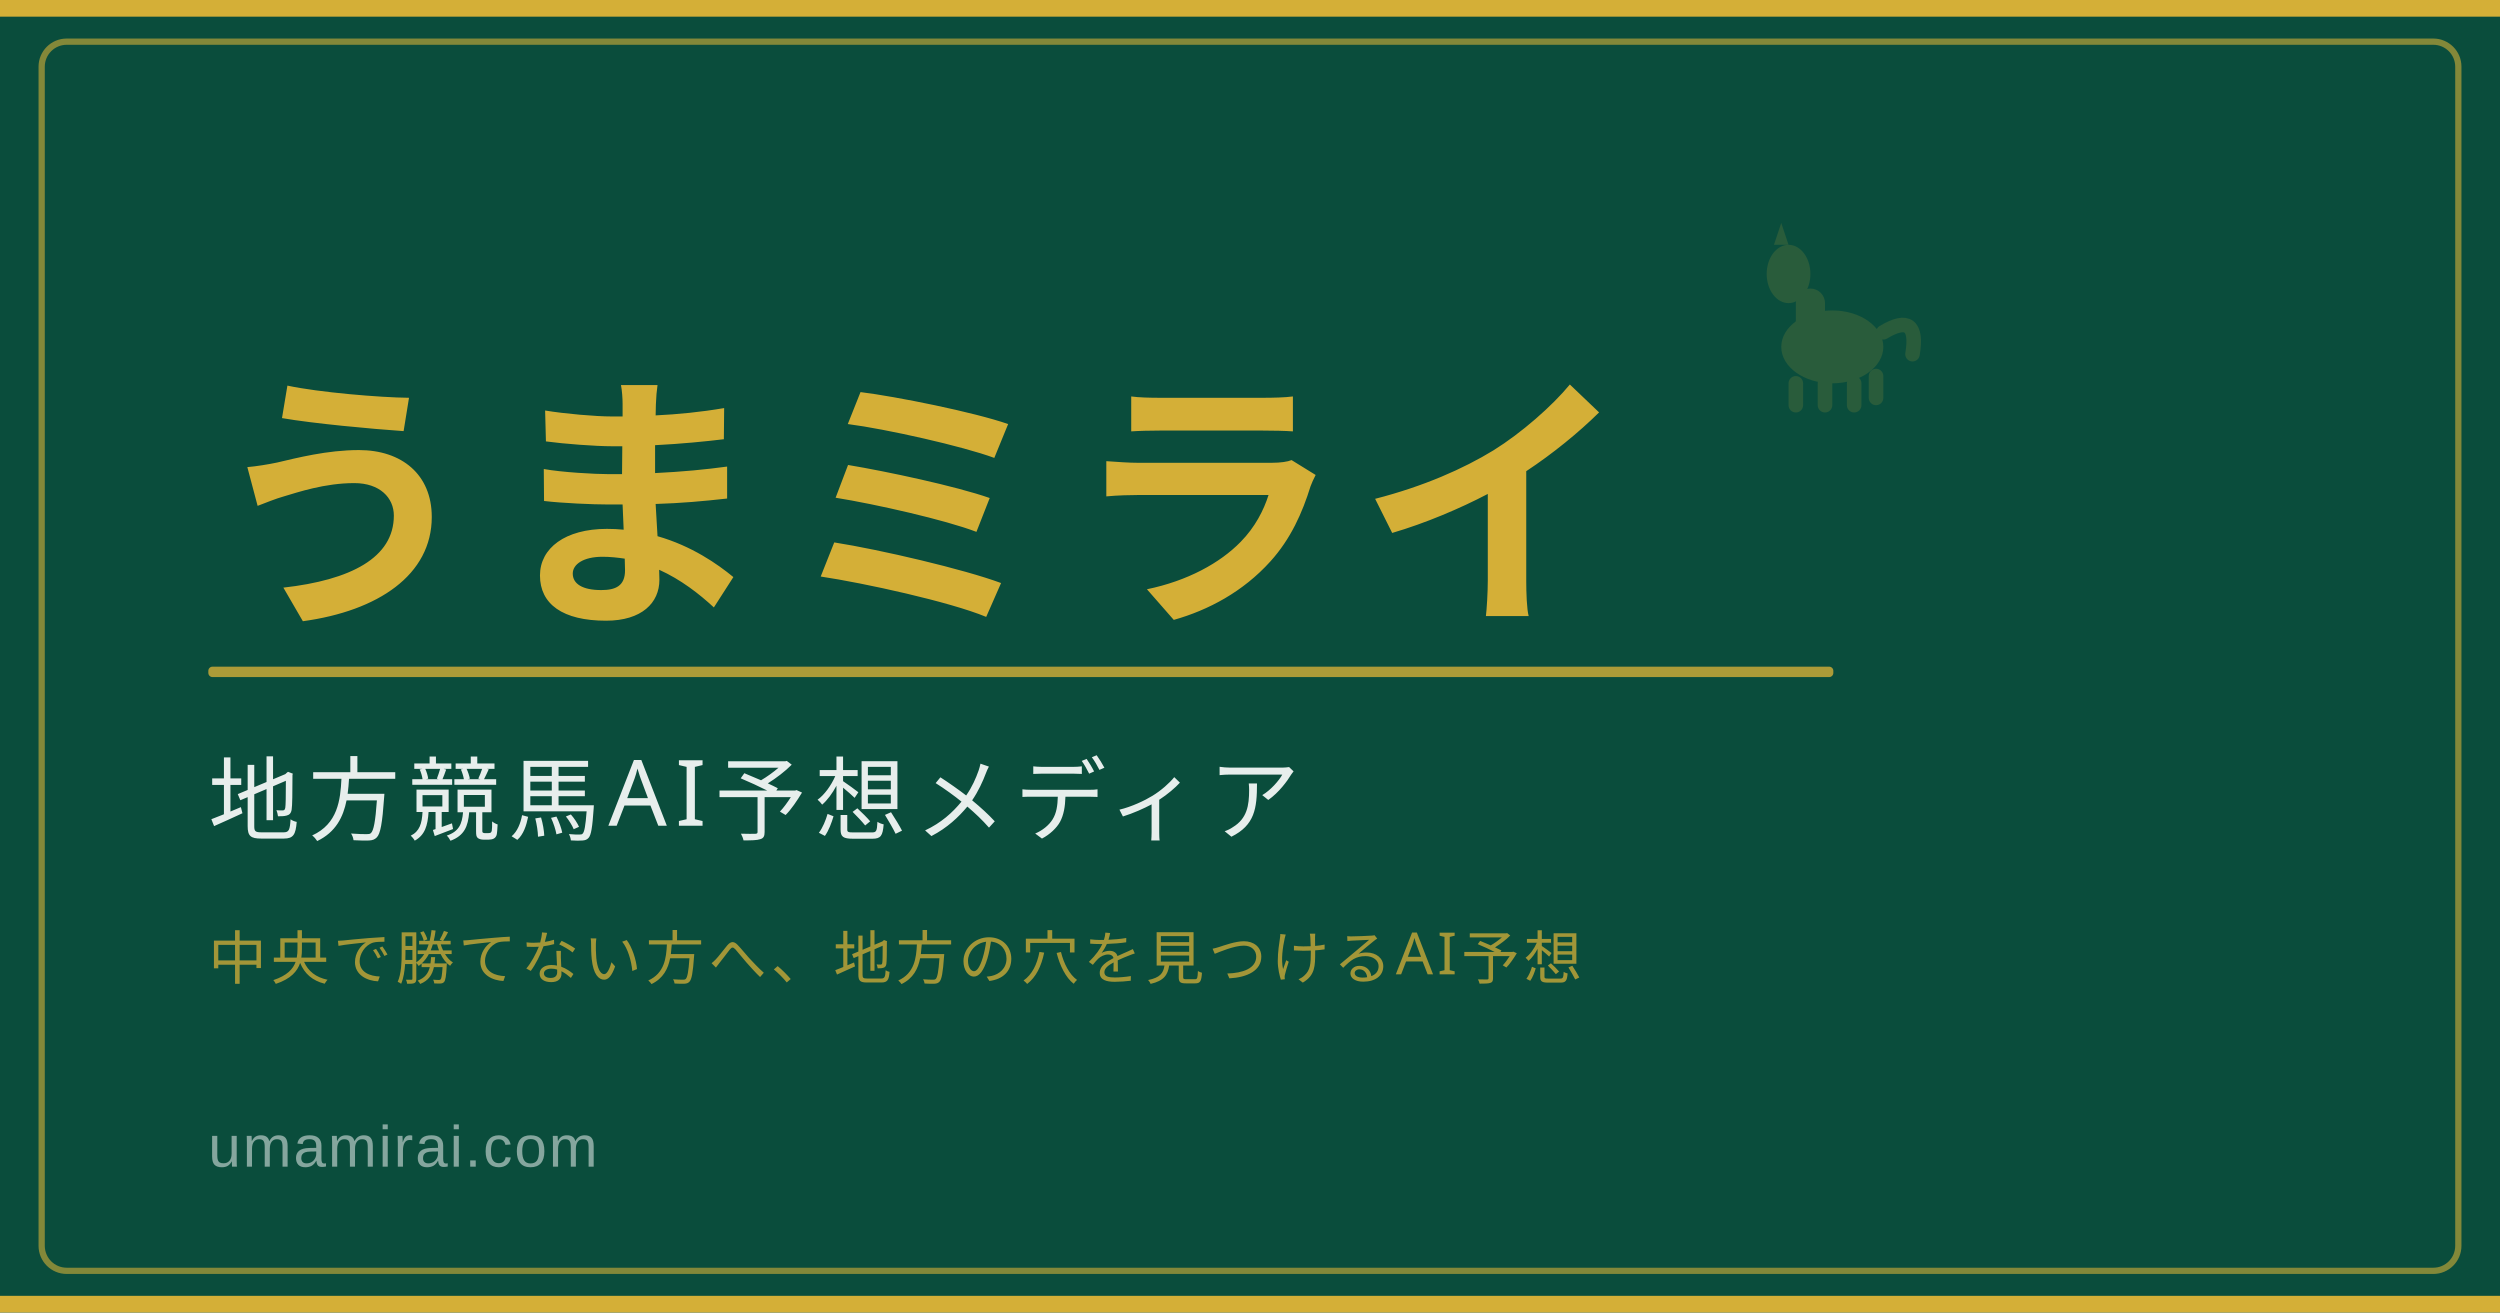
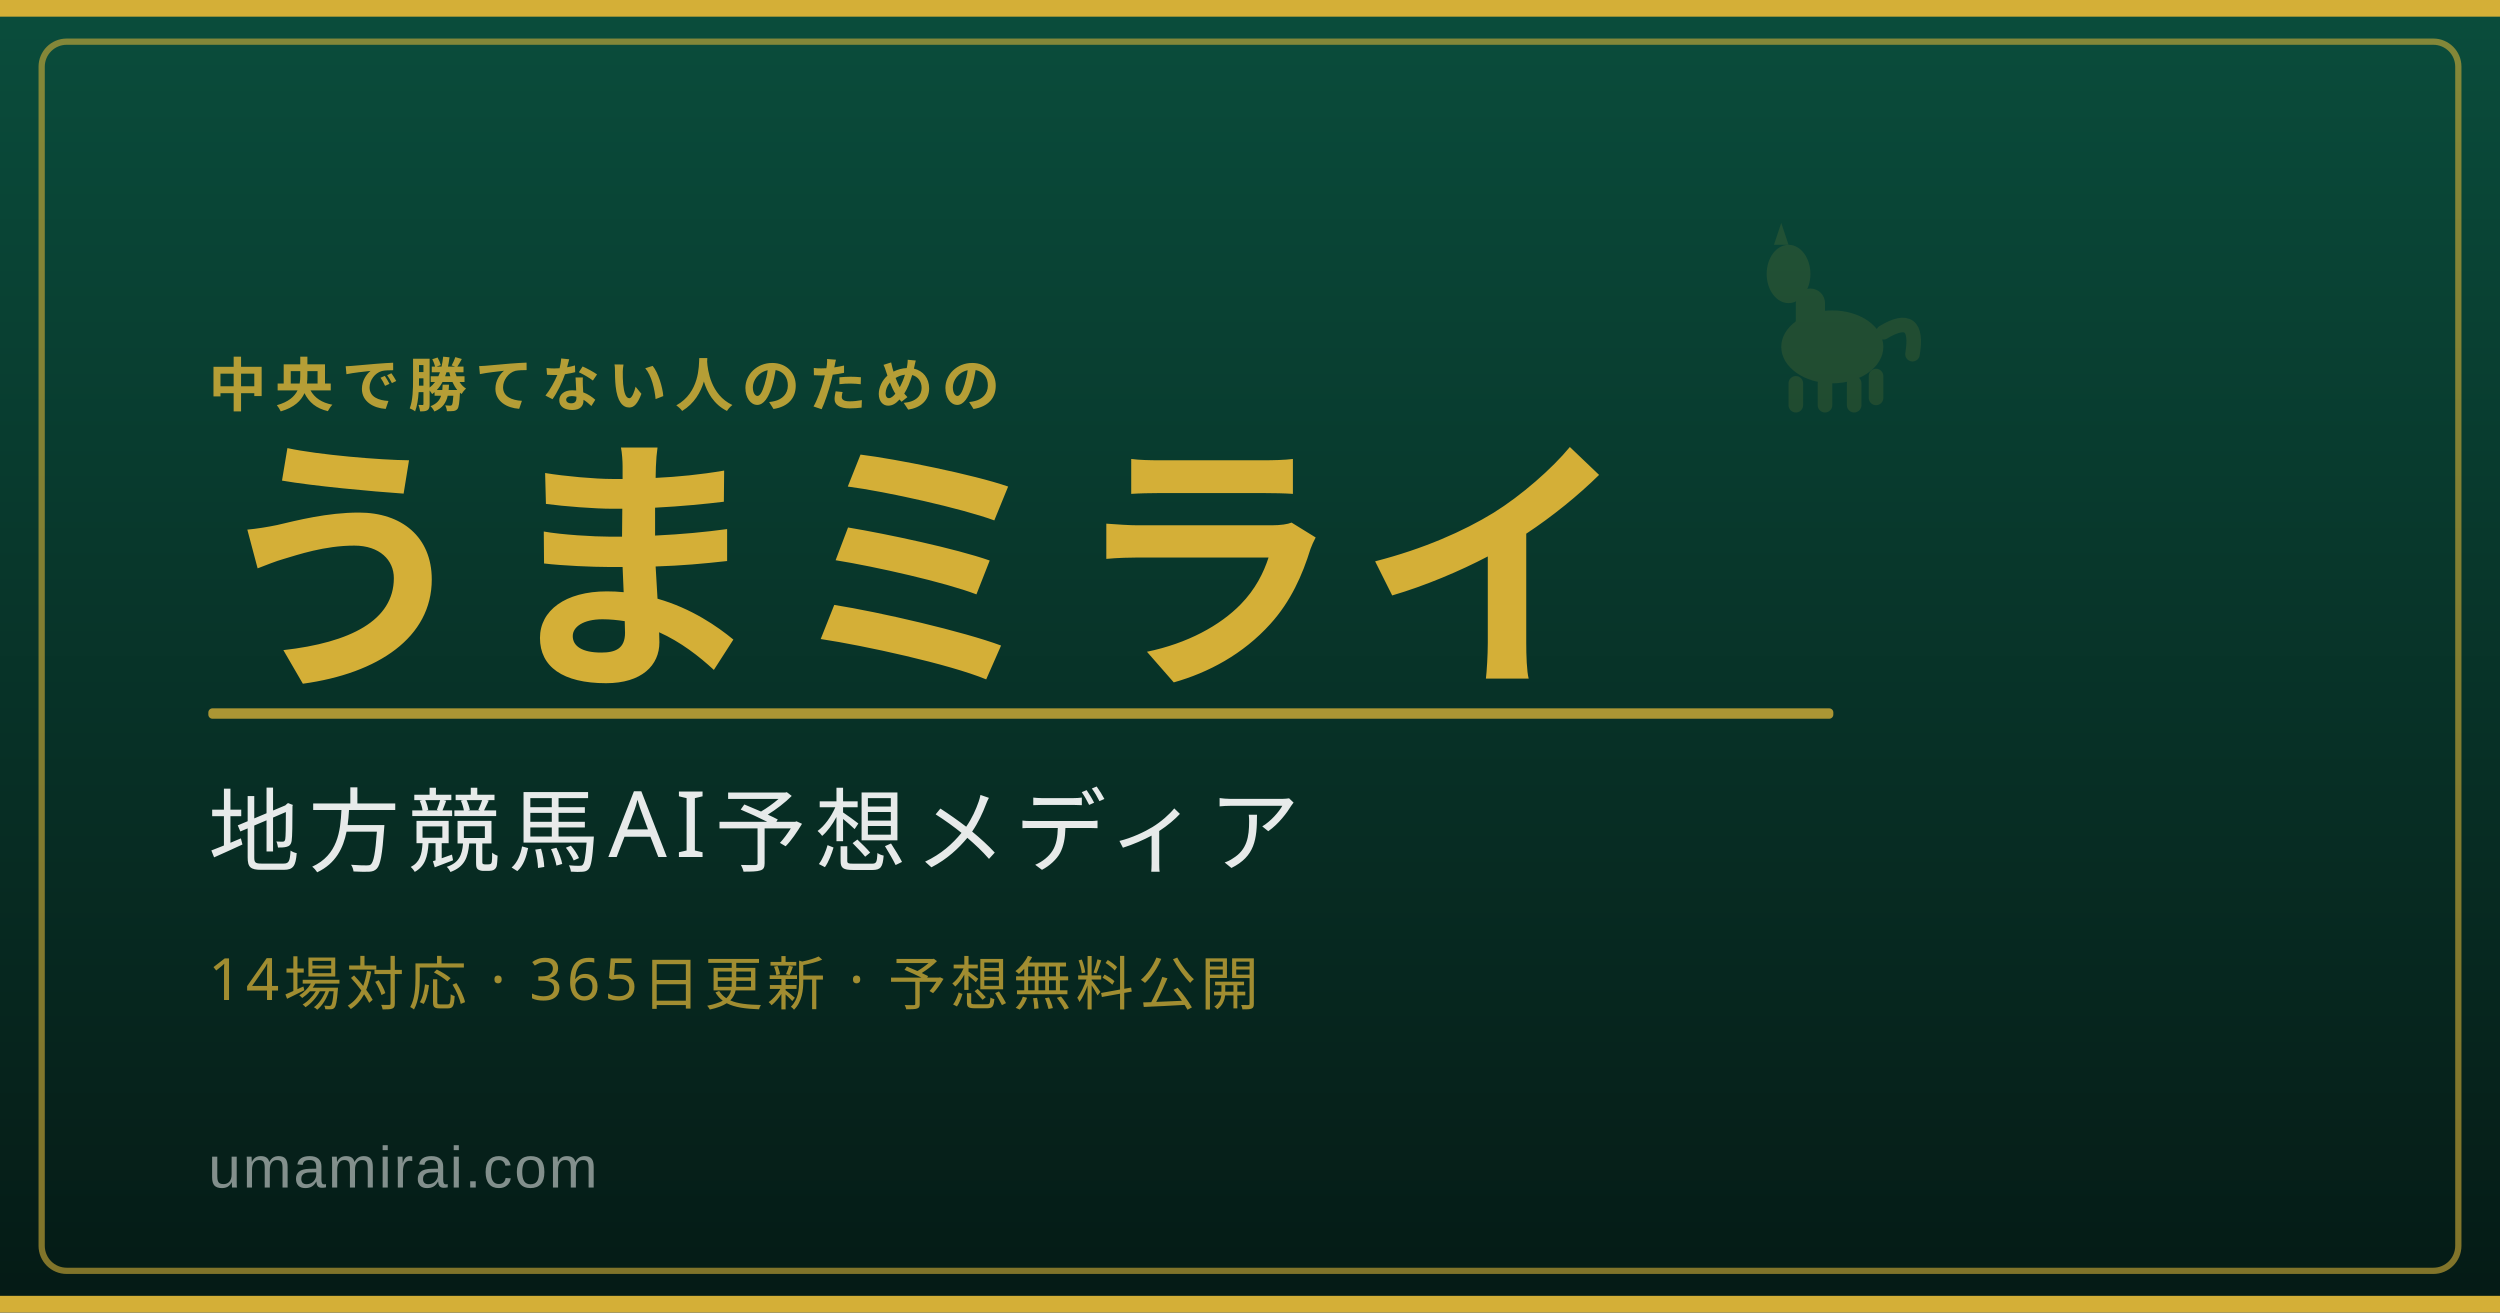
<svg xmlns="http://www.w3.org/2000/svg" viewBox="0 0 1200 630" width="1200" height="630">
-   <rect width="1200" height="630" fill="#0A4D3C" />
+   <defs>
+     <linearGradient id="bgGrad" x1="0" y1="0" x2="0" y2="1">
+       <stop offset="0%" stop-color="#0A4D3C" />
+       <stop offset="100%" stop-color="#051A15" />
+     </linearGradient>
+   </defs>
+   <rect width="1200" height="630" fill="url(#bgGrad)" />
  <rect x="20" y="20" width="1160" height="590" rx="12" fill="none" stroke="#D4AF37" stroke-width="3" opacity="0.6" />
  <rect x="0" y="0" width="1200" height="8" fill="#D4AF37" />
  <rect x="0" y="622" width="1200" height="8" fill="#D4AF37" />
-   <g transform="translate(820, 100) scale(3.5)" opacity="0.15" fill="#D4AF37">
+   <g transform="translate(820, 100) scale(3.5)" opacity="0.12" fill="#D4AF37">
    <ellipse cx="17" cy="19" rx="7" ry="5" />
    <rect x="12" y="11" width="4" height="9" rx="2" />
    <ellipse cx="11" cy="9" rx="3" ry="4" />
    <polygon points="9,5 11,5 10,2" />
    <rect x="11" y="23" width="2" height="5" rx="1" />
    <rect x="15" y="23" width="2" height="5" rx="1" />
    <rect x="19" y="23" width="2" height="5" rx="1" />
    <rect x="22" y="22" width="2" height="5" rx="1" />
    <path d="M24 17 Q29 14 28 20" stroke="#D4AF37" stroke-width="2" fill="none" stroke-linecap="round" />
  </g>
-   <text x="100" y="290" font-family="'Hiragino Kaku Gothic ProN', 'Noto Sans JP', sans-serif" font-size="130" font-weight="700" fill="#D4AF37" letter-spacing="8">うまミライ</text>
-   <rect x="100" y="320" width="780" height="5" fill="#D4AF37" opacity="0.8" rx="2" />
-   <text x="100" y="400" font-family="'Hiragino Kaku Gothic ProN', 'Noto Sans JP', sans-serif" font-size="44" font-weight="400" fill="#FFFFFF" opacity="0.9" letter-spacing="4">地方競馬AI予想メディア</text>
-   <text x="100" y="470" font-family="'Hiragino Kaku Gothic ProN', 'Noto Sans JP', sans-serif" font-size="28" font-weight="300" fill="#D4AF37" opacity="0.75" letter-spacing="2">中央で勝てない方へ、地方の穴を見つけるAI予想</text>
-   <text x="100" y="560" font-family="'Helvetica Neue', Arial, sans-serif" font-size="28" font-weight="400" fill="#FFFFFF" opacity="0.5" letter-spacing="1">umamirai.com</text>
+   <text x="100" y="195" font-family="'Hiragino Kaku Gothic ProN', 'Noto Sans JP', sans-serif" font-size="28" font-weight="700" fill="#D4AF37" opacity="0.85" letter-spacing="4">中央で勝てない人のための</text>
+   <text x="100" y="320" font-family="'Hiragino Kaku Gothic ProN', 'Noto Sans JP', sans-serif" font-size="130" font-weight="700" fill="#D4AF37" letter-spacing="8">うまミライ</text>
+   <rect x="100" y="340" width="780" height="5" fill="#D4AF37" opacity="0.8" rx="2" />
+   <text x="100" y="415" font-family="'Hiragino Kaku Gothic ProN', 'Noto Sans JP', sans-serif" font-size="44" font-weight="400" fill="#FFFFFF" opacity="0.9" letter-spacing="4">地方競馬AI予想メディア</text>
+   <text x="100" y="480" font-family="'Hiragino Kaku Gothic ProN', 'Noto Sans JP', sans-serif" font-size="28" font-weight="300" fill="#D4AF37" opacity="0.75" letter-spacing="2">14場対応 · 365日更新 · 予想無料公開</text>
+   <text x="100" y="570" font-family="'Helvetica Neue', Arial, sans-serif" font-size="28" font-weight="400" fill="#FFFFFF" opacity="0.5" letter-spacing="1">umamirai.com</text>
</svg>
